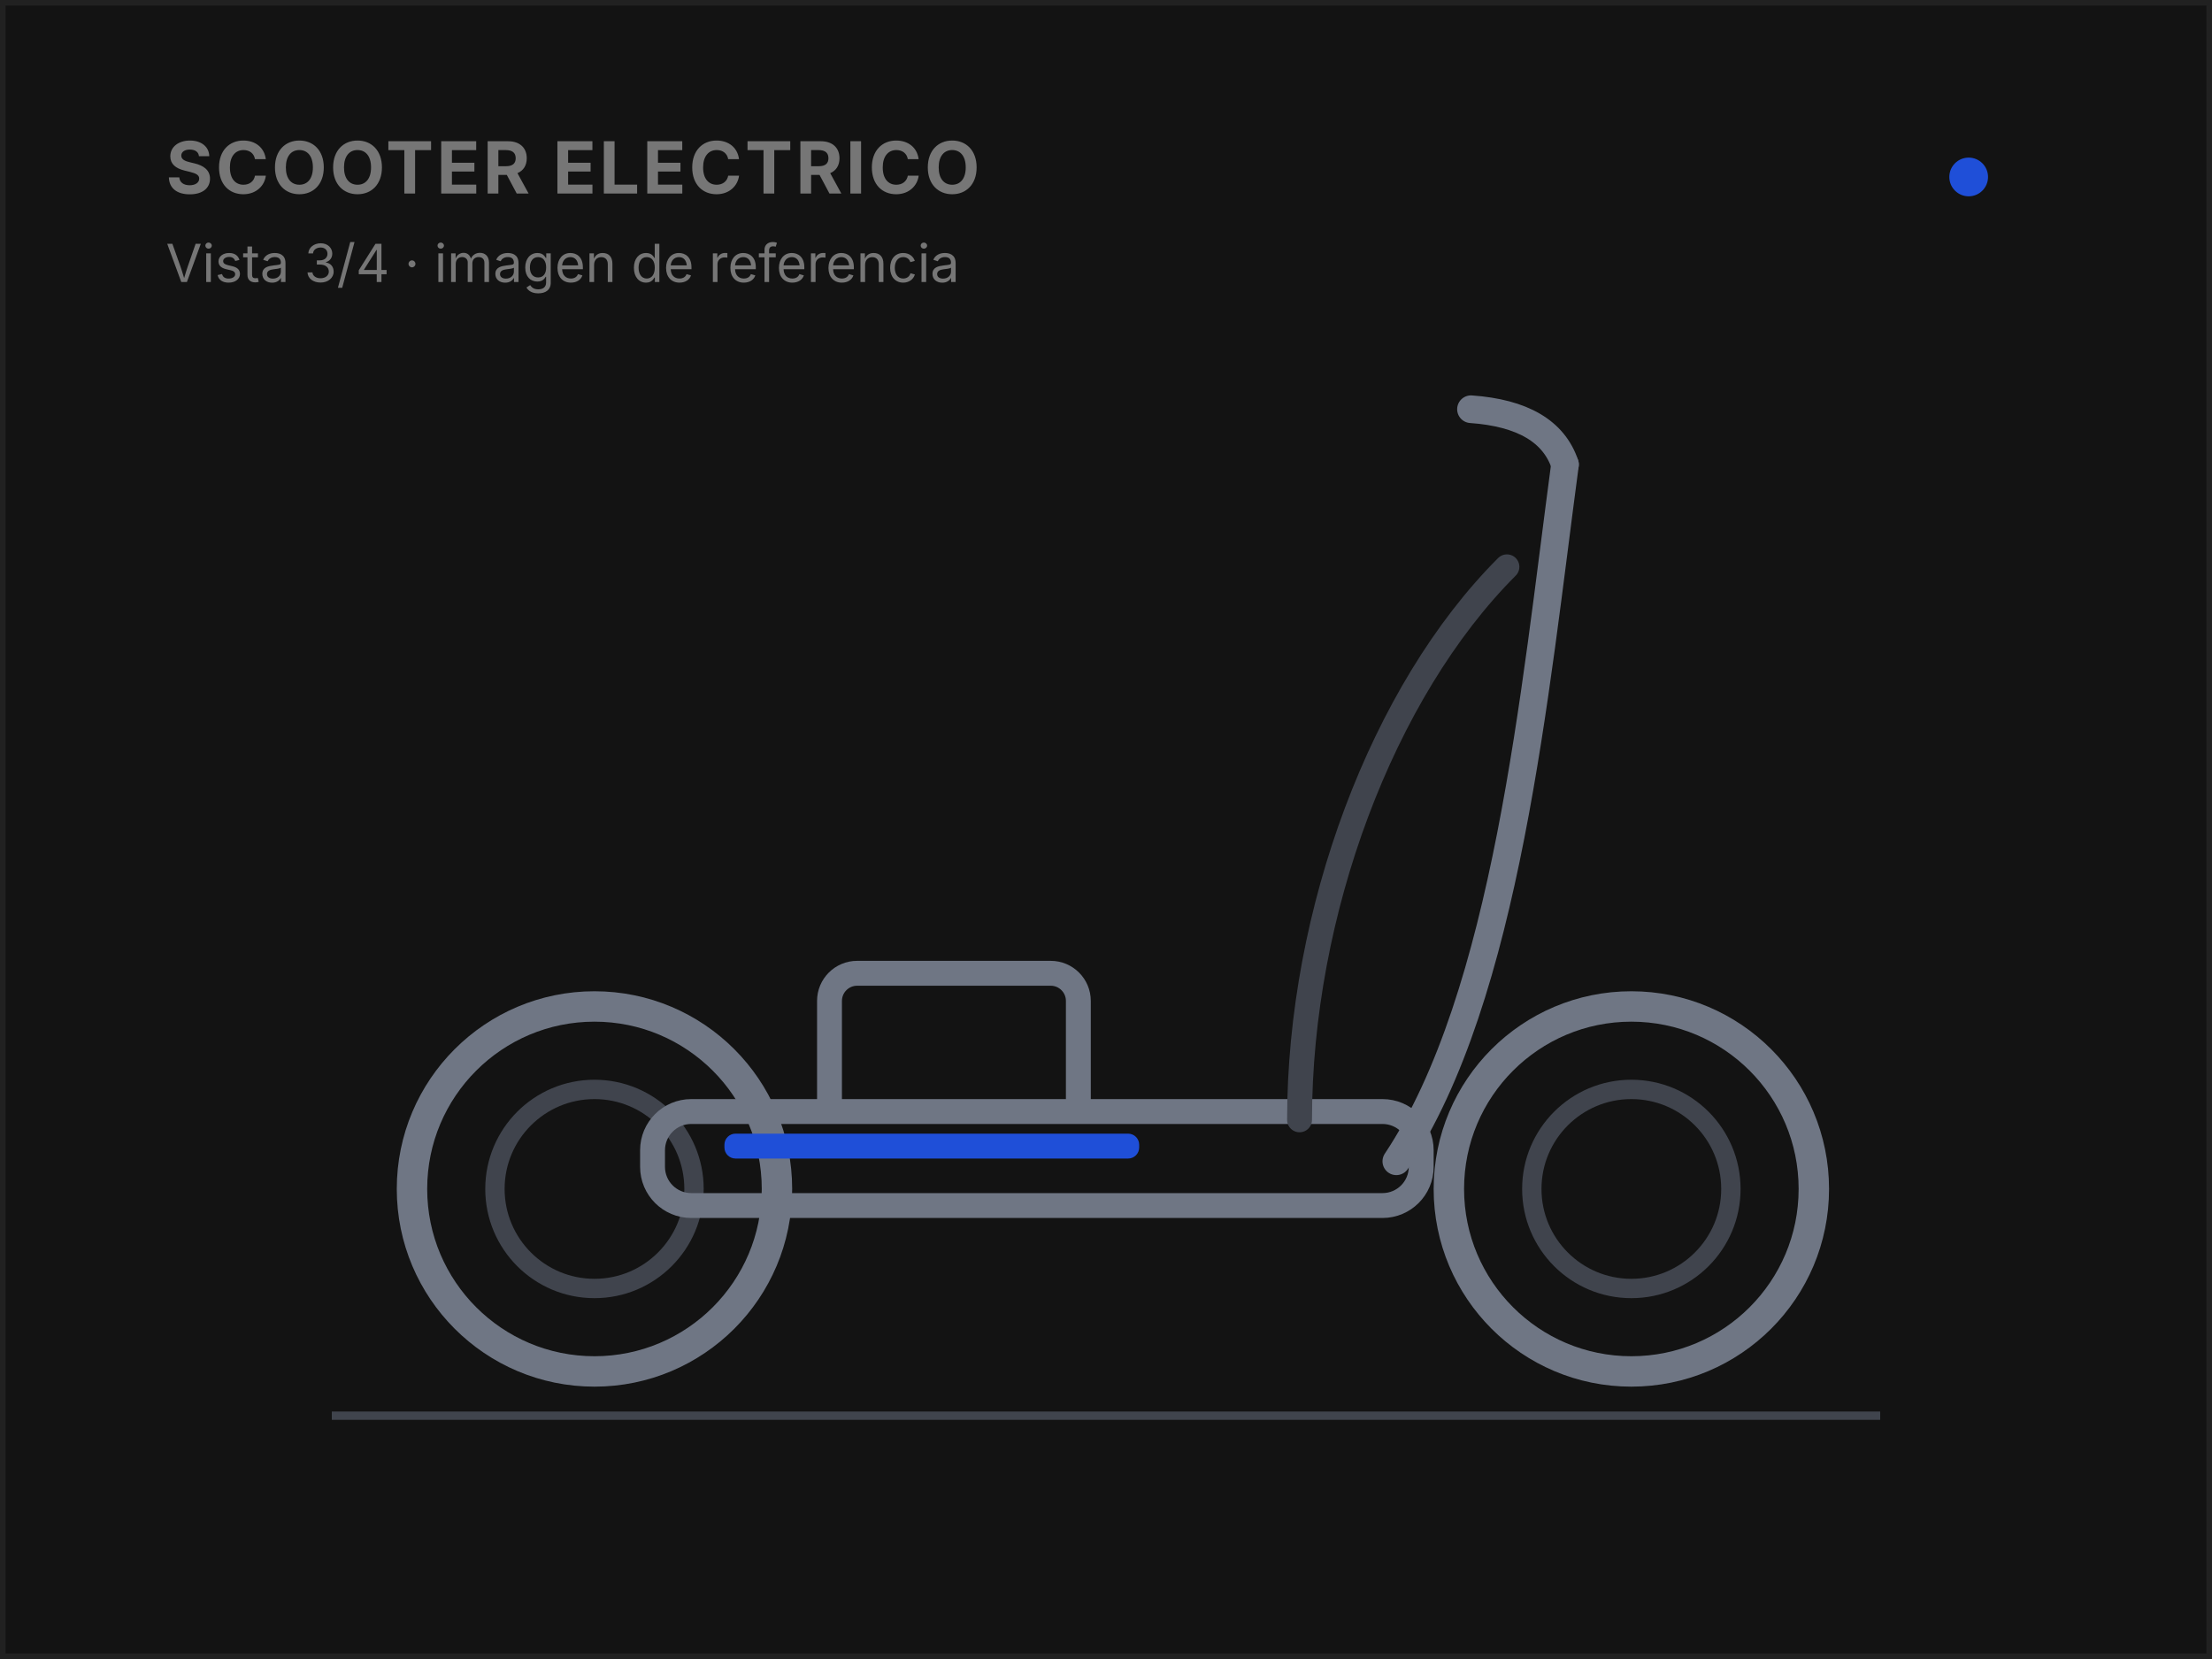
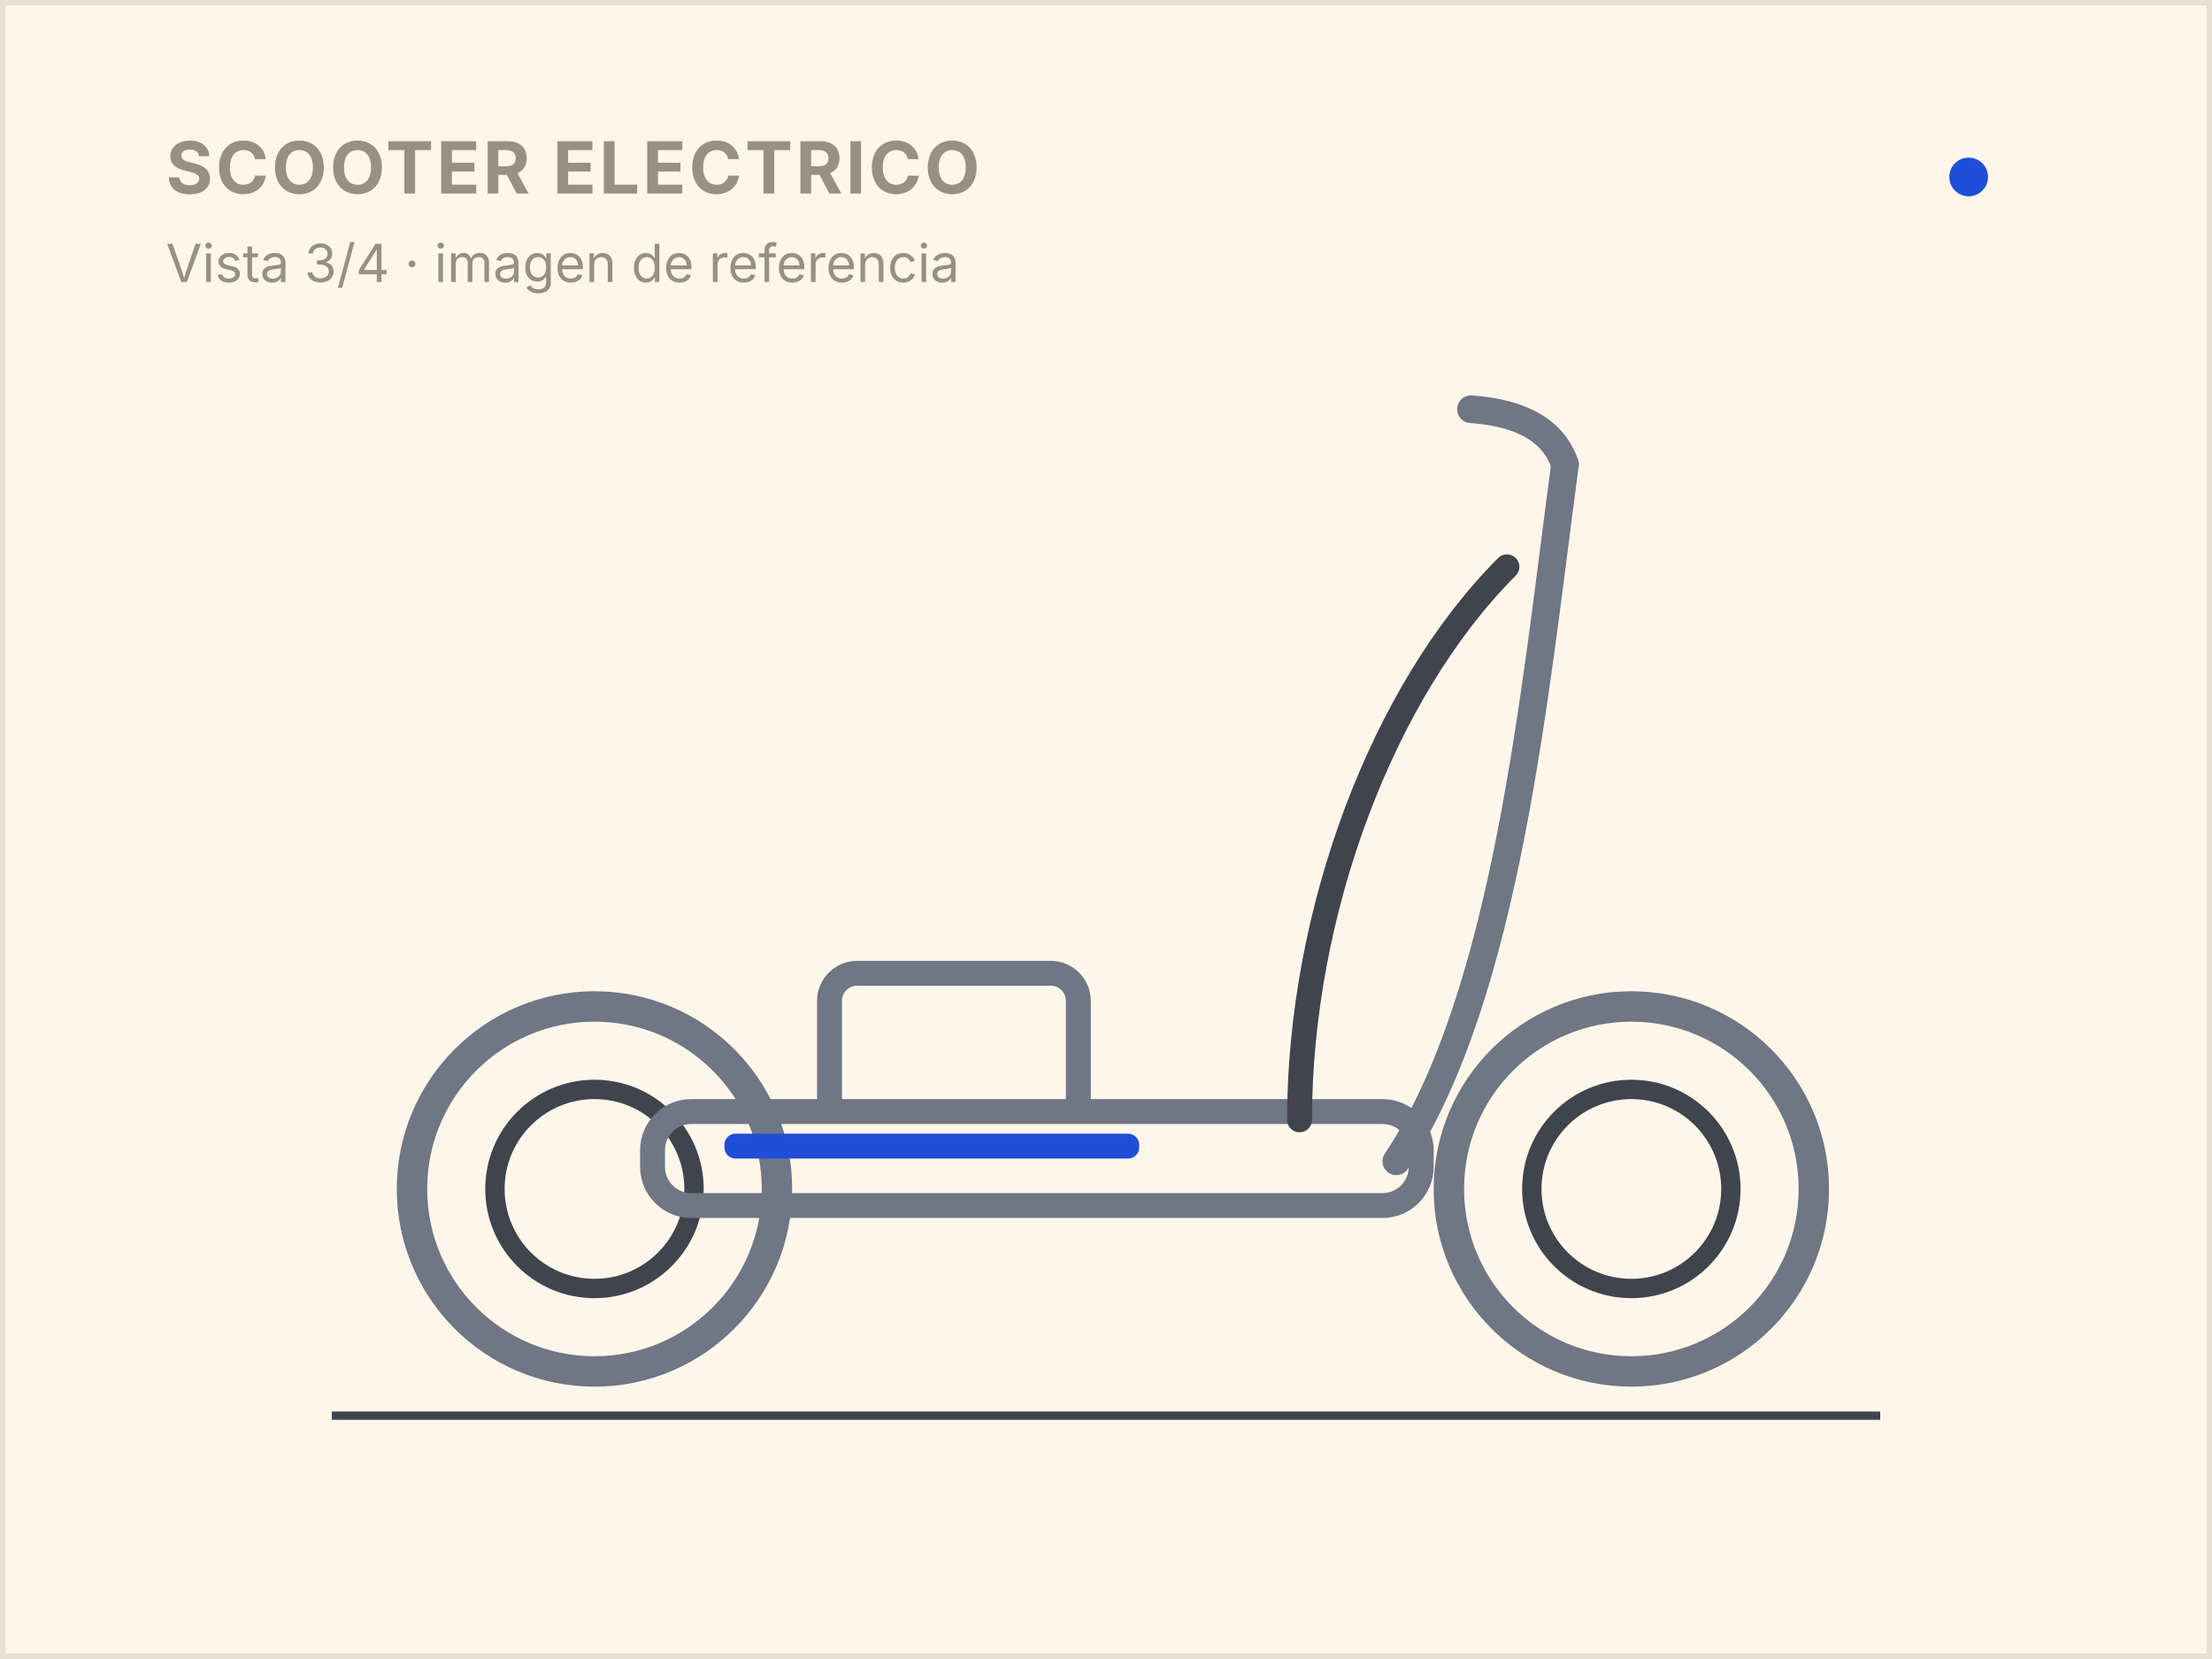
<svg xmlns="http://www.w3.org/2000/svg" viewBox="0 0 800 600" width="800" height="600" role="img" aria-label="Scooter electrico - imagen de referencia">
-   <rect width="800" height="600" fill="#131313" />
-   <rect x="1" y="1" width="798" height="598" fill="none" stroke="rgba(255,255,255,0.06)" stroke-width="2" />
+   <rect width="800" height="600" fill="#FFF6EB" />
+   <rect x="1" y="1" width="798" height="598" fill="none" stroke="rgba(30,22,8,0.10)" stroke-width="2" />
  <circle cx="215" cy="430" r="66" fill="none" stroke="#6f7684" stroke-width="11" />
  <circle cx="215" cy="430" r="36" fill="none" stroke="#40444d" stroke-width="7" />
  <circle cx="590" cy="430" r="66" fill="none" stroke="#6f7684" stroke-width="11" />
  <circle cx="590" cy="430" r="36" fill="none" stroke="#40444d" stroke-width="7" />
  <path d="M250 402 H500 a14 14 0 0 1 14 14 v6 a14 14 0 0 1 -14 14 H250 a14 14 0 0 1 -14 -14 v-6 a14 14 0 0 1 14 -14 Z" fill="none" stroke="#6f7684" stroke-width="9" />
  <rect x="262" y="410" width="150" height="9" rx="4" fill="#1F4FD8" />
  <path d="M505 420 C 545 360 555 250 566 168" fill="none" stroke="#6f7684" stroke-width="10" stroke-linecap="round" />
  <path d="M566 168 q -6 -18 -34 -20" fill="none" stroke="#6f7684" stroke-width="10" stroke-linecap="round" />
  <path d="M470 405 C 470 330 500 250 545 205" fill="none" stroke="#40444d" stroke-width="9" stroke-linecap="round" />
  <path d="M300 402 v-40 a10 10 0 0 1 10 -10 h70 a10 10 0 0 1 10 10 v40" fill="none" stroke="#6f7684" stroke-width="9" />
  <line x1="120" y1="512" x2="680" y2="512" stroke="#40444d" stroke-width="3" />
-   <g font-family="Inter, system-ui, sans-serif" fill="rgba(255,255,255,0.42)">
+   <g font-family="Inter, system-ui, sans-serif" fill="rgba(30,22,8,0.45)">
    <text x="60" y="70" font-size="26" font-weight="700" letter-spacing="1">SCOOTER ELECTRICO</text>
    <text x="60" y="102" font-size="19">Vista 3/4 · imagen de referencia</text>
  </g>
  <circle cx="712" cy="64" r="7" fill="#1F4FD8" />
</svg>
